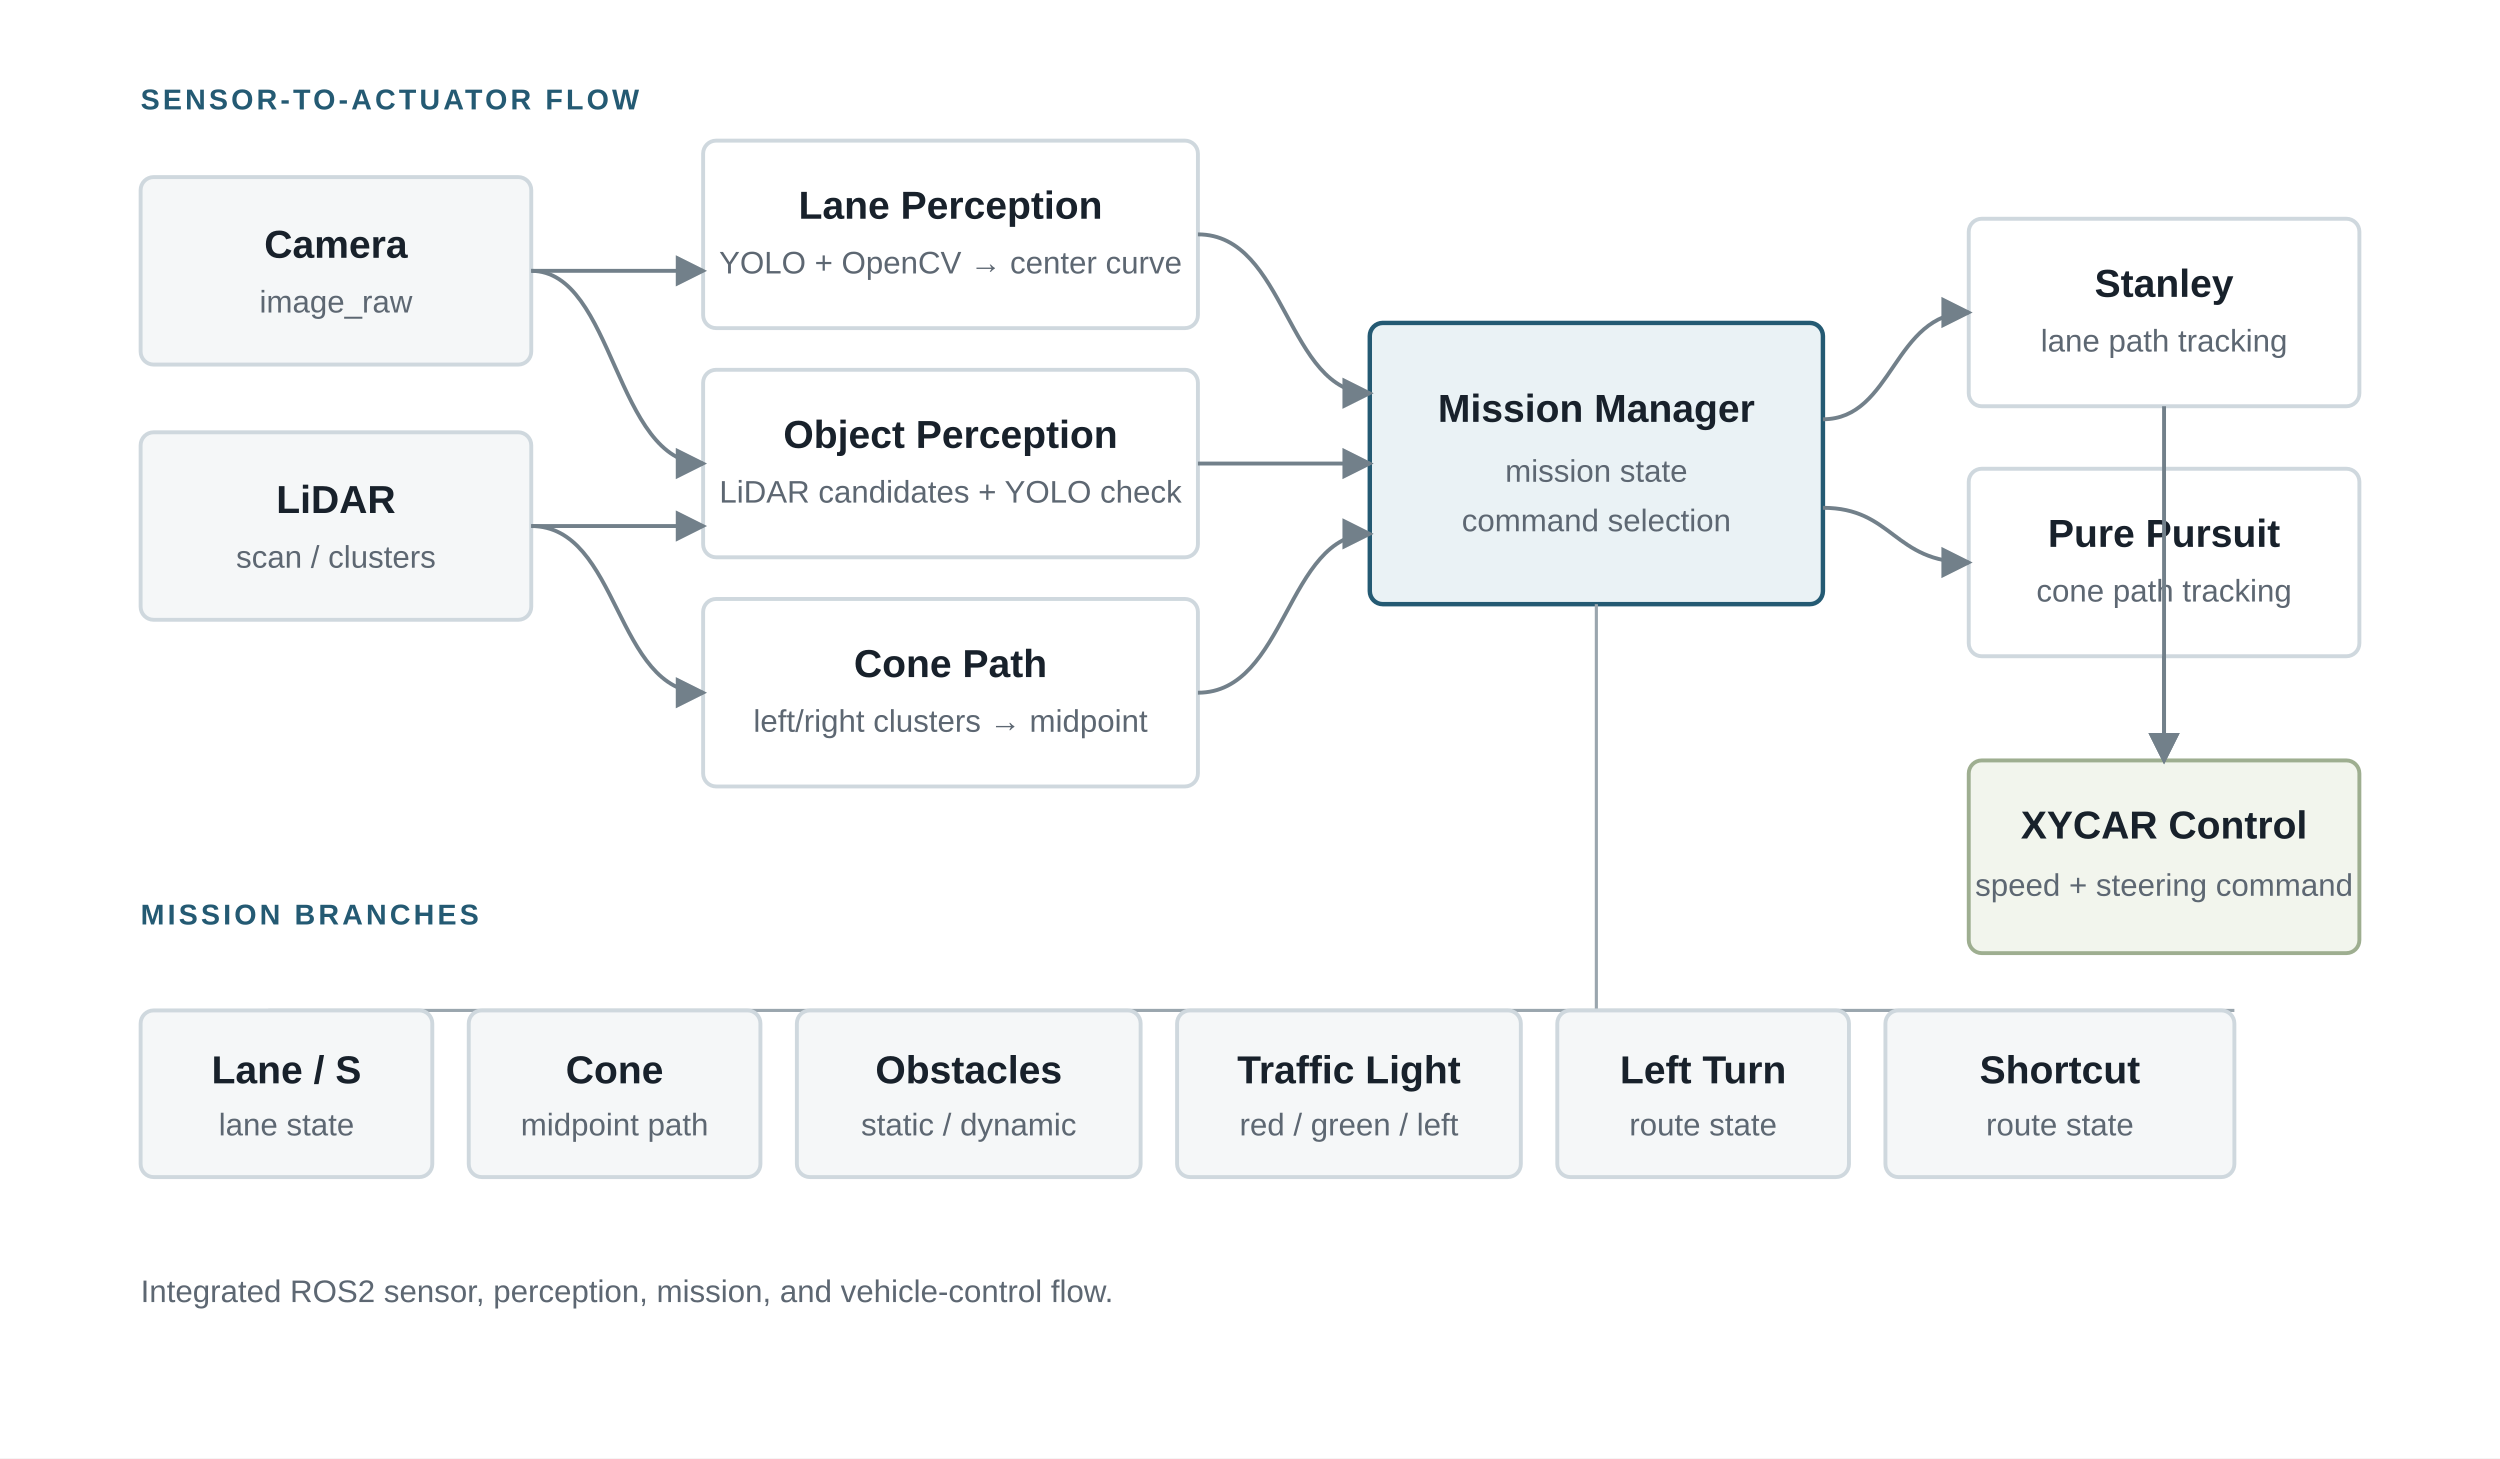
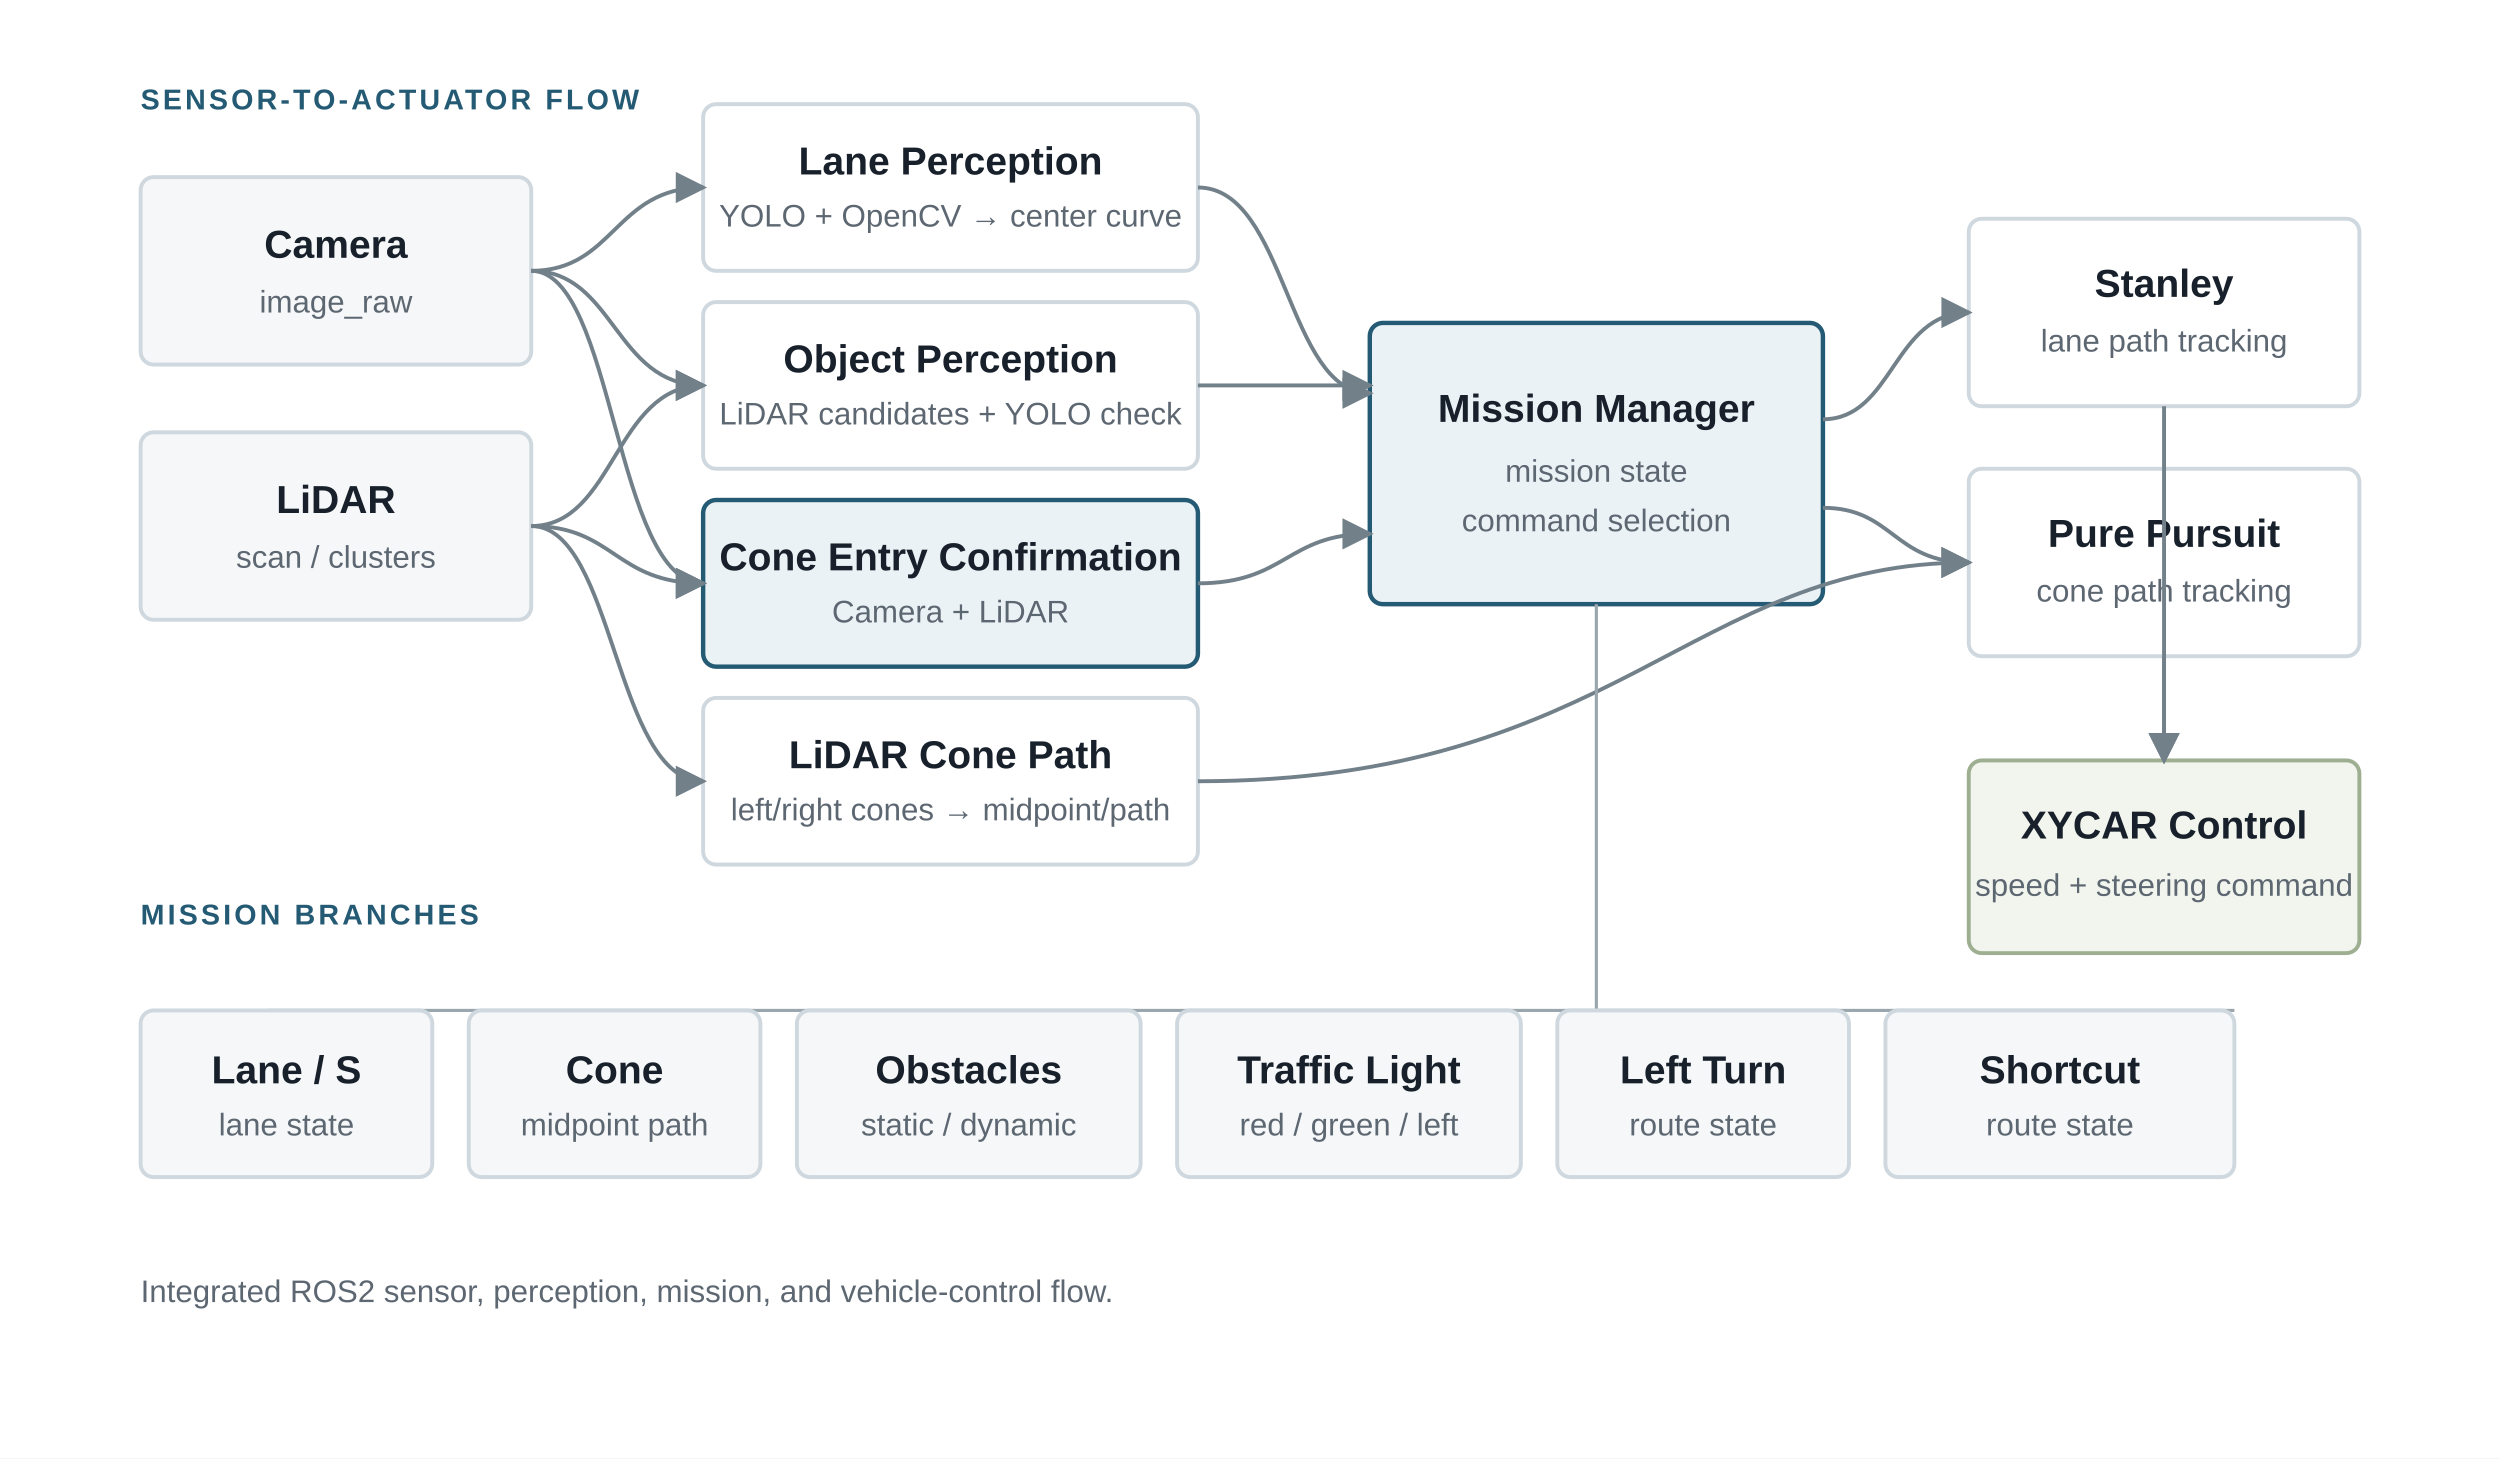
<svg xmlns="http://www.w3.org/2000/svg" width="960" height="560" viewBox="0 0 960 560" role="img" aria-labelledby="title desc">
  <defs>
    <marker id="arrow" markerWidth="8" markerHeight="8" refX="7" refY="4" orient="auto">
      <path d="M0 0L8 4L0 8Z" fill="#72808a" />
    </marker>
    <style>
      .box{fill:#fff;stroke:#cfd8de;stroke-width:1.5}.soft{fill:#f5f7f8;stroke:#cfd8de;stroke-width:1.5}.accent{fill:#eaf2f5;stroke:#245a73;stroke-width:1.7}.result{fill:#f2f5ed;stroke:#9eae90;stroke-width:1.5}.line{fill:none;stroke:#72808a;stroke-width:1.5;marker-end:url(#arrow)}.branch{fill:none;stroke:#9aa6ae;stroke-width:1.2}.label{font:600 15px Arial,sans-serif;fill:#18212b}.small{font:12px Arial,sans-serif;fill:#5d6772}.kicker{font:700 11px Arial,sans-serif;fill:#245a73;letter-spacing:1.2px}
    </style>
  </defs>
  <rect width="960" height="560" fill="#fff" />
  <text x="54" y="42" class="kicker">SENSOR-TO-ACTUATOR FLOW</text>
  <rect x="54" y="68" width="150" height="72" rx="5" class="soft" />
  <text x="129" y="99" text-anchor="middle" class="label">Camera</text>
  <text x="129" y="120" text-anchor="middle" class="small">image_raw</text>
  <rect x="54" y="166" width="150" height="72" rx="5" class="soft" />
  <text x="129" y="197" text-anchor="middle" class="label">LiDAR</text>
  <text x="129" y="218" text-anchor="middle" class="small">scan / clusters</text>
-   <rect x="270" y="54" width="190" height="72" rx="5" class="box" />
-   <text x="365" y="84" text-anchor="middle" class="label">Lane Perception</text>
-   <text x="365" y="105" text-anchor="middle" class="small">YOLO + OpenCV → center curve</text>
-   <rect x="270" y="142" width="190" height="72" rx="5" class="box" />
-   <text x="365" y="172" text-anchor="middle" class="label">Object Perception</text>
-   <text x="365" y="193" text-anchor="middle" class="small">LiDAR candidates + YOLO check</text>
-   <rect x="270" y="230" width="190" height="72" rx="5" class="box" />
-   <text x="365" y="260" text-anchor="middle" class="label">Cone Path</text>
-   <text x="365" y="281" text-anchor="middle" class="small">left/right clusters → midpoint</text>
-   <path d="M204 104H270" class="line" />
-   <path d="M204 104C236 104 236 178 270 178" class="line" />
-   <path d="M204 202H270" class="line" />
-   <path d="M204 202C238 202 236 266 270 266" class="line" />
+   <rect x="270" y="40" width="190" height="64" rx="5" class="box" />
+   <text x="365" y="67" text-anchor="middle" class="label">Lane Perception</text>
+   <text x="365" y="87" text-anchor="middle" class="small">YOLO + OpenCV → center curve</text>
+   <rect x="270" y="116" width="190" height="64" rx="5" class="box" />
+   <text x="365" y="143" text-anchor="middle" class="label">Object Perception</text>
+   <text x="365" y="163" text-anchor="middle" class="small">LiDAR candidates + YOLO check</text>
+   <rect x="270" y="192" width="190" height="64" rx="5" class="accent" />
+   <text x="365" y="219" text-anchor="middle" class="label">Cone Entry Confirmation</text>
+   <text x="365" y="239" text-anchor="middle" class="small">Camera + LiDAR</text>
+   <rect x="270" y="268" width="190" height="64" rx="5" class="box" />
+   <text x="365" y="295" text-anchor="middle" class="label">LiDAR Cone Path</text>
+   <text x="365" y="315" text-anchor="middle" class="small">left/right cones → midpoint/path</text>
+   <path d="M204 104C236 104 236 72 270 72" class="line" />
+   <path d="M204 104C236 104 236 148 270 148" class="line" />
+   <path d="M204 104C236 104 236 224 270 224" class="line" />
+   <path d="M204 202C236 202 236 148 270 148" class="line" />
+   <path d="M204 202C236 202 236 224 270 224" class="line" />
+   <path d="M204 202C236 202 236 300 270 300" class="line" />
  <rect x="526" y="124" width="174" height="108" rx="5" class="accent" />
  <text x="613" y="162" text-anchor="middle" class="label">Mission Manager</text>
  <text x="613" y="185" text-anchor="middle" class="small">mission state</text>
  <text x="613" y="204" text-anchor="middle" class="small">command selection</text>
-   <path d="M460 90C494 90 494 151 526 151" class="line" />
-   <path d="M460 178H526" class="line" />
-   <path d="M460 266C494 266 494 205 526 205" class="line" />
+   <path d="M460 72C494 72 494 151 526 151" class="line" />
+   <path d="M460 148H526" class="line" />
+   <path d="M460 224C494 224 494 205 526 205" class="line" />
  <rect x="756" y="84" width="150" height="72" rx="5" class="box" />
  <text x="831" y="114" text-anchor="middle" class="label">Stanley</text>
  <text x="831" y="135" text-anchor="middle" class="small">lane path tracking</text>
  <rect x="756" y="180" width="150" height="72" rx="5" class="box" />
  <text x="831" y="210" text-anchor="middle" class="label">Pure Pursuit</text>
  <text x="831" y="231" text-anchor="middle" class="small">cone path tracking</text>
  <path d="M700 161C727 161 727 120 756 120" class="line" />
  <path d="M700 195C727 195 727 216 756 216" class="line" />
+   <path d="M460 300C620 300 650 216 756 216" class="line" />
  <rect x="756" y="292" width="150" height="74" rx="5" class="result" />
  <text x="831" y="322" text-anchor="middle" class="label">XYCAR Control</text>
  <text x="831" y="344" text-anchor="middle" class="small">speed + steering command</text>
  <path d="M831 156V292" class="line" />
  <path d="M831 252V292" class="line" />
  <text x="54" y="355" class="kicker">MISSION BRANCHES</text>
  <path d="M613 232V388" class="branch" />
  <path d="M103 388H858" class="branch" />
  <g>
    <rect x="54" y="388" width="112" height="64" rx="5" class="soft" />
    <text x="110" y="416" text-anchor="middle" class="label">Lane / S</text>
    <text x="110" y="436" text-anchor="middle" class="small">lane state</text>
    <rect x="180" y="388" width="112" height="64" rx="5" class="soft" />
    <text x="236" y="416" text-anchor="middle" class="label">Cone</text>
    <text x="236" y="436" text-anchor="middle" class="small">midpoint path</text>
    <rect x="306" y="388" width="132" height="64" rx="5" class="soft" />
    <text x="372" y="416" text-anchor="middle" class="label">Obstacles</text>
    <text x="372" y="436" text-anchor="middle" class="small">static / dynamic</text>
    <rect x="452" y="388" width="132" height="64" rx="5" class="soft" />
    <text x="518" y="416" text-anchor="middle" class="label">Traffic Light</text>
    <text x="518" y="436" text-anchor="middle" class="small">red / green / left</text>
    <rect x="598" y="388" width="112" height="64" rx="5" class="soft" />
    <text x="654" y="416" text-anchor="middle" class="label">Left Turn</text>
    <text x="654" y="436" text-anchor="middle" class="small">route state</text>
    <rect x="724" y="388" width="134" height="64" rx="5" class="soft" />
    <text x="791" y="416" text-anchor="middle" class="label">Shortcut</text>
    <text x="791" y="436" text-anchor="middle" class="small">route state</text>
  </g>
  <text x="54" y="500" class="small">Integrated ROS2 sensor, perception, mission, and vehicle-control flow.</text>
</svg>
